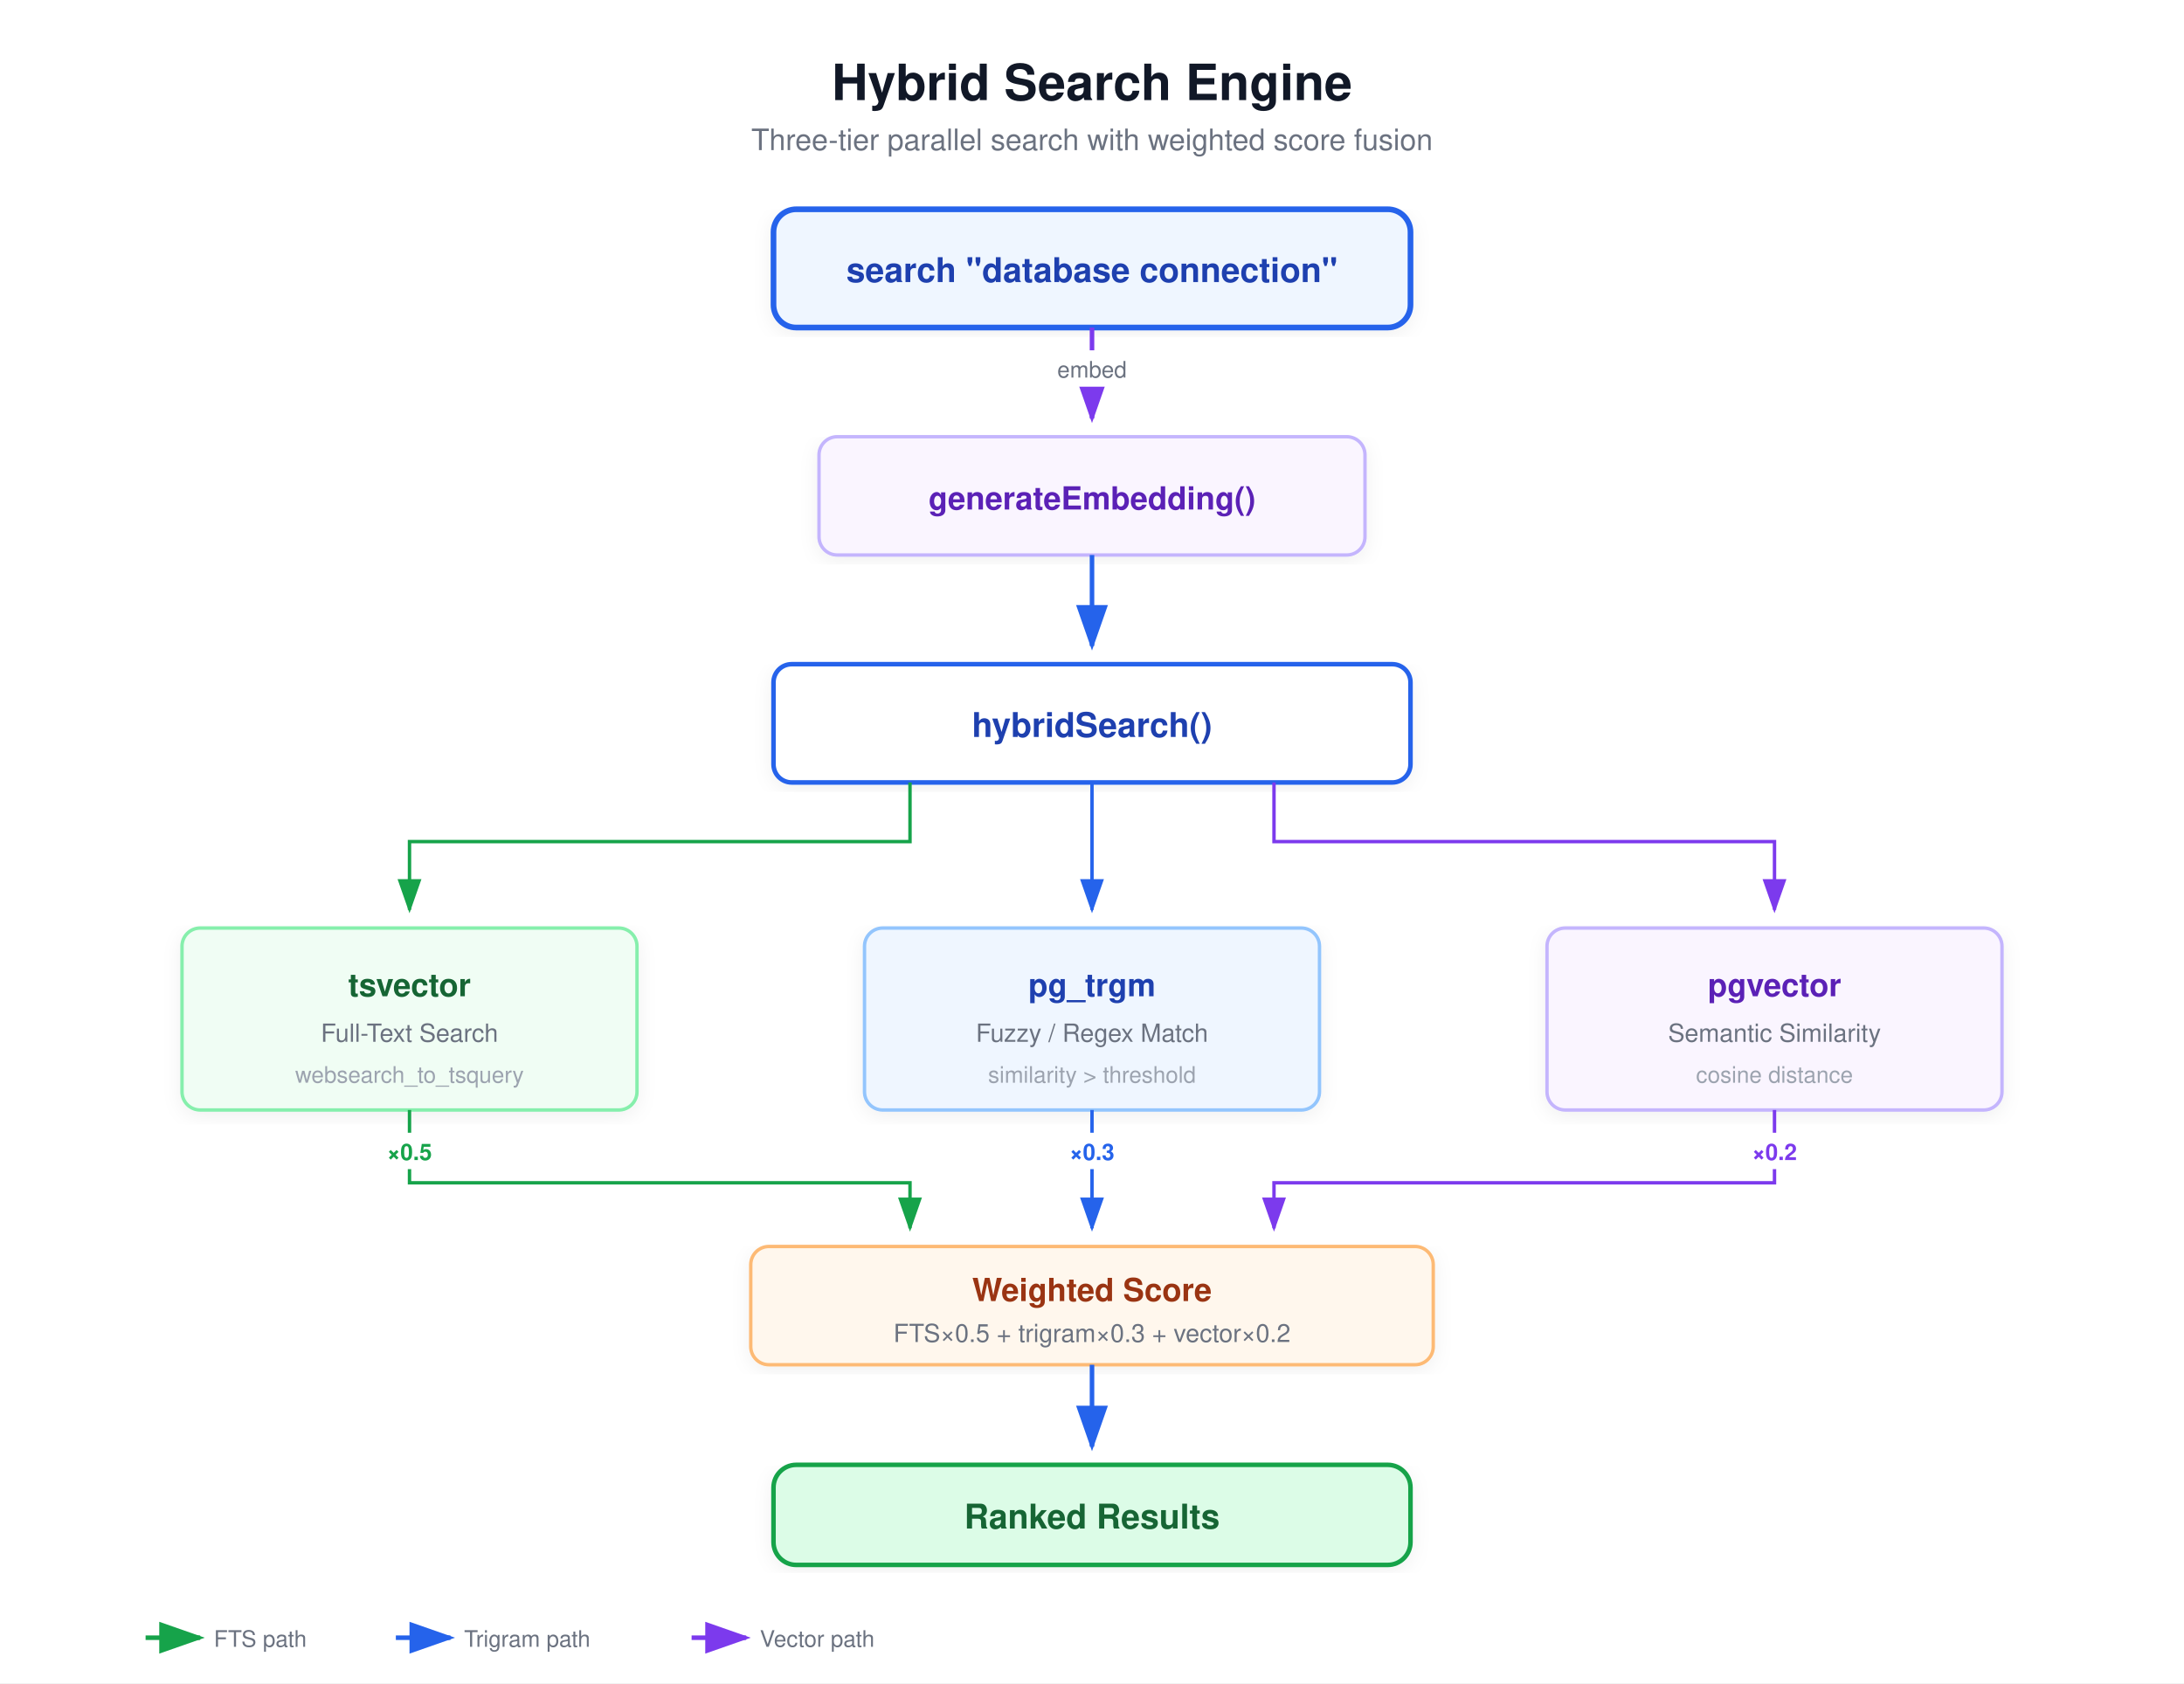
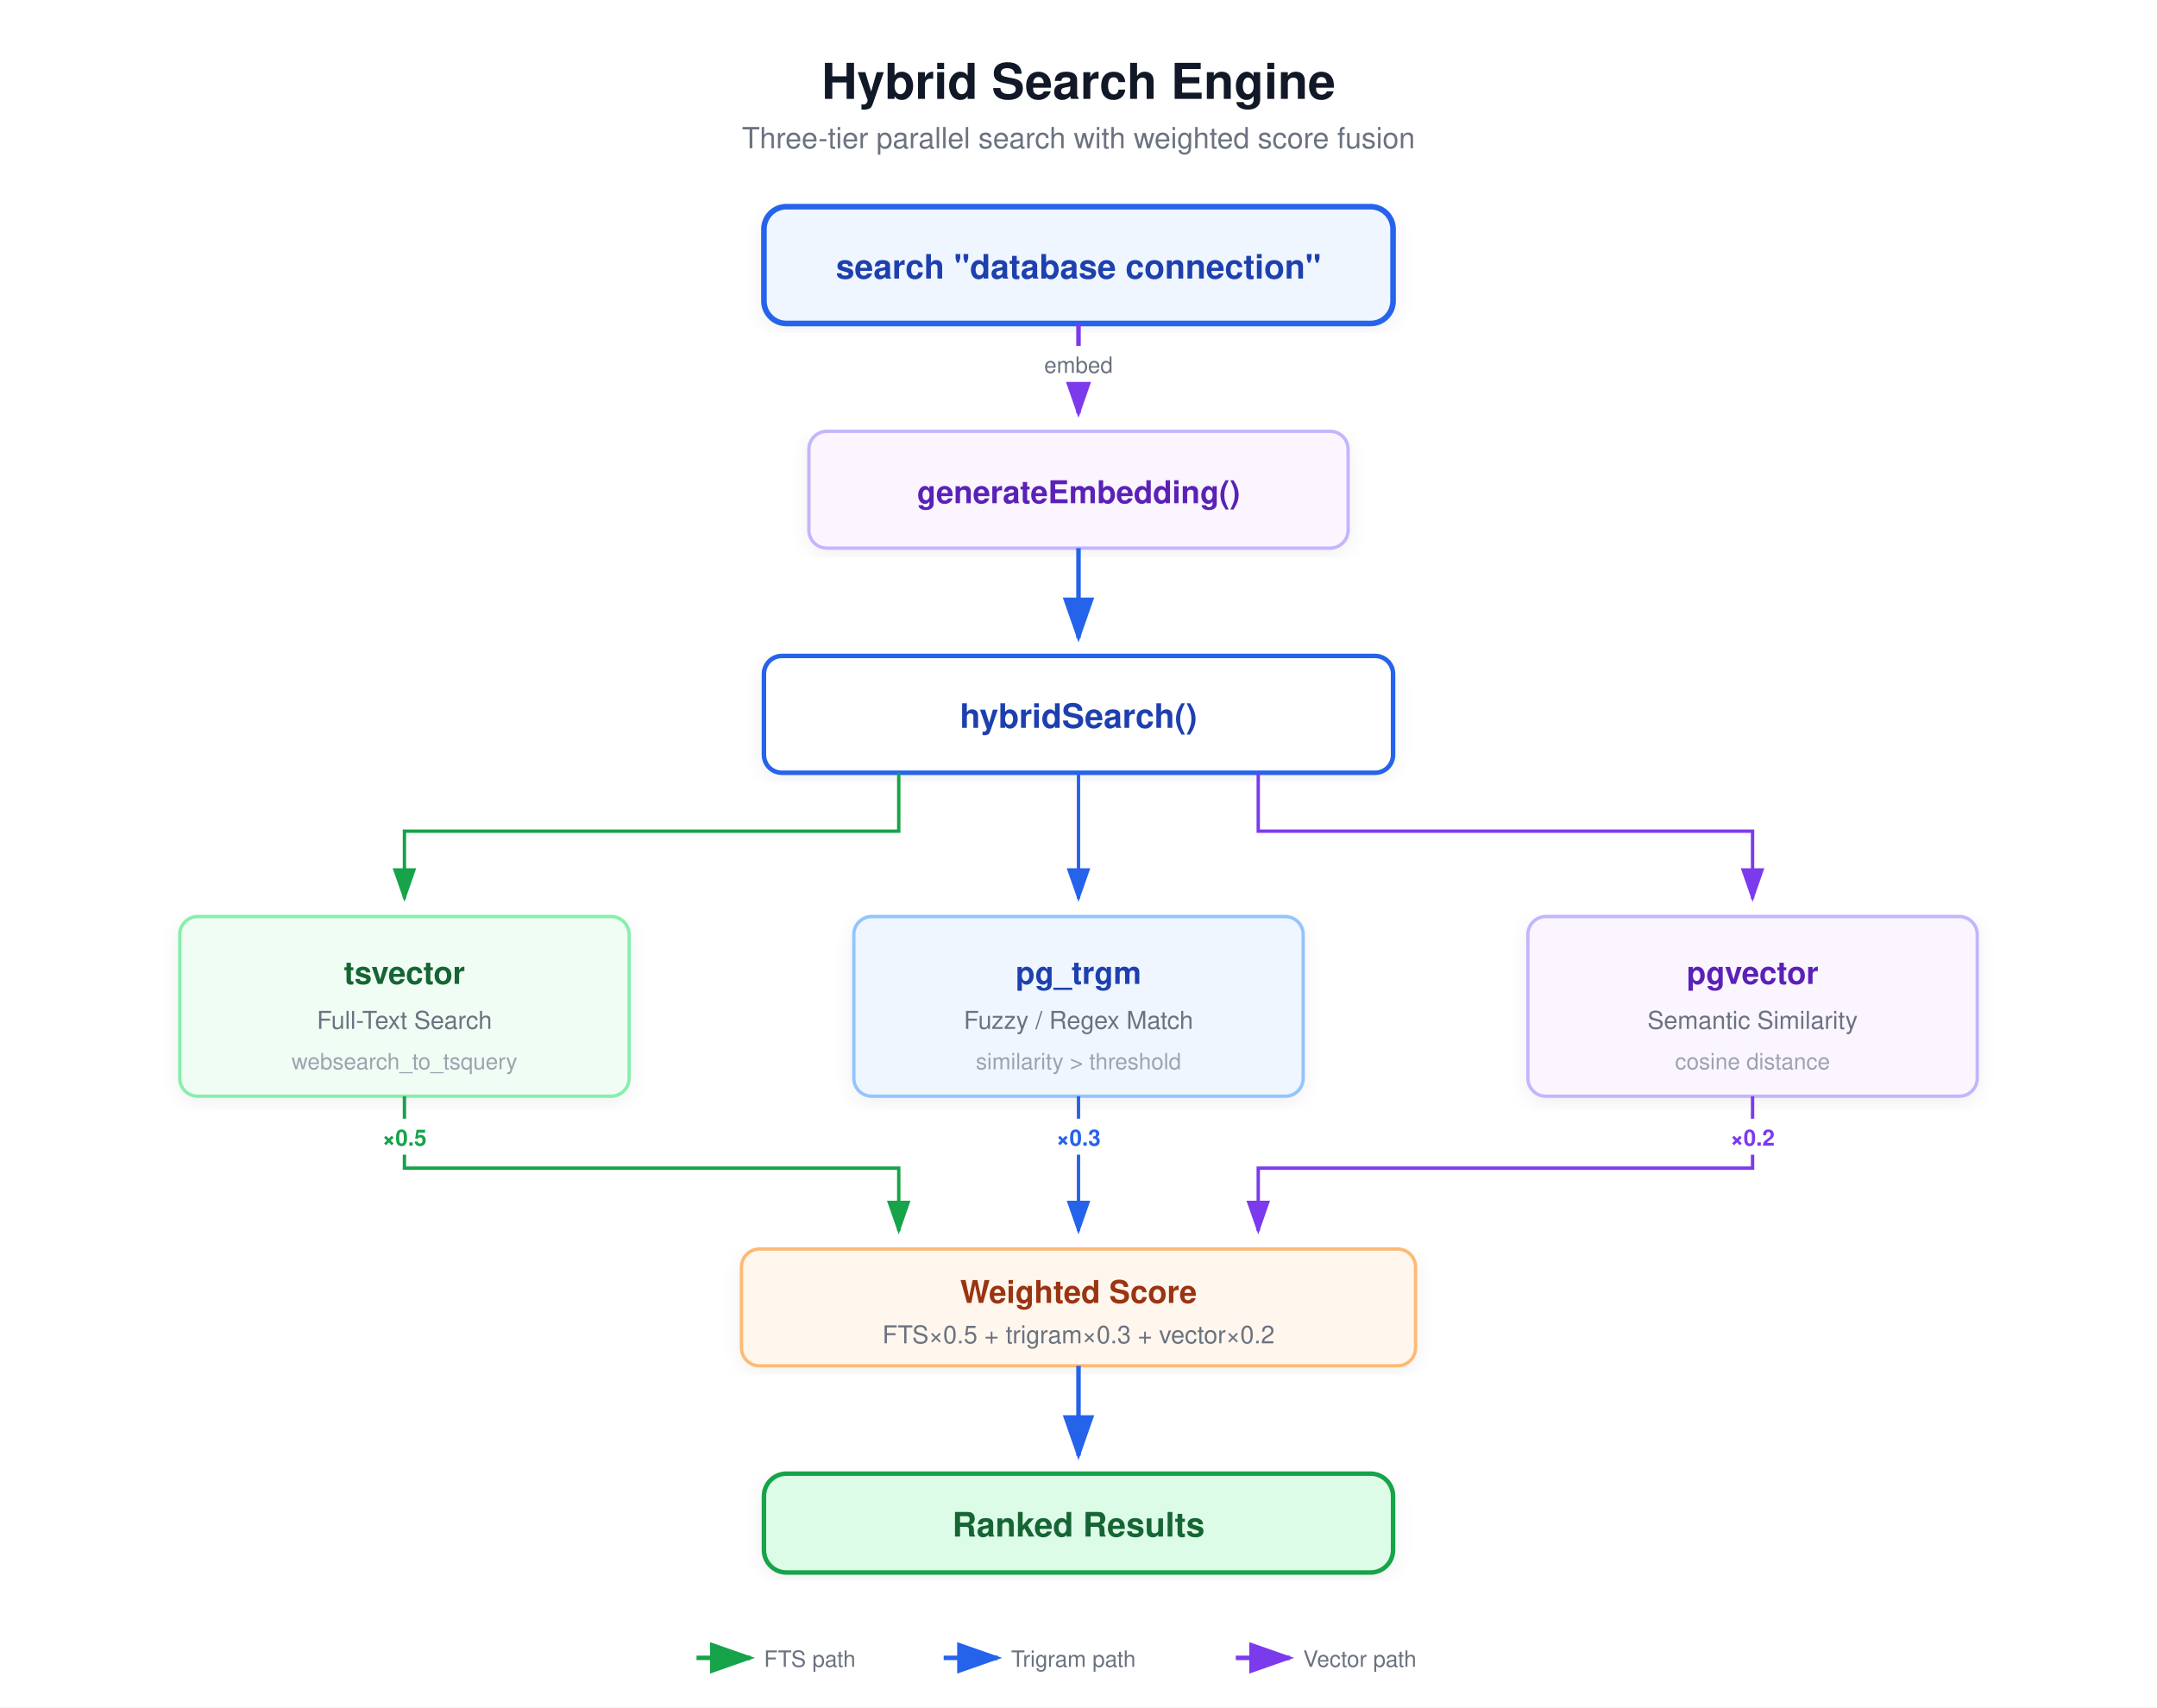
- <svg xmlns="http://www.w3.org/2000/svg" viewBox="0 0 960 740" width="960" height="740">
+ <svg xmlns="http://www.w3.org/2000/svg" viewBox="0 0 960 760" width="960" height="760">
  <style>
    text { font-family: 'Helvetica Neue', Helvetica, Arial, 'PingFang SC', 'Microsoft YaHei', sans-serif; }
  </style>
  <defs>
    <marker id="arrow-blue" markerWidth="10" markerHeight="7" refX="9" refY="3.5" orient="auto">
      <polygon points="0 0, 10 3.5, 0 7" fill="#2563eb" />
    </marker>
    <marker id="arrow-green" markerWidth="10" markerHeight="7" refX="9" refY="3.5" orient="auto">
      <polygon points="0 0, 10 3.5, 0 7" fill="#16a34a" />
    </marker>
    <marker id="arrow-purple" markerWidth="10" markerHeight="7" refX="9" refY="3.5" orient="auto">
      <polygon points="0 0, 10 3.5, 0 7" fill="#7c3aed" />
    </marker>
    <filter id="shadow" x="-4%" y="-4%" width="108%" height="112%">
      <feDropShadow dx="0" dy="2" stdDeviation="4" flood-color="#000000" flood-opacity="0.06" />
    </filter>
  </defs>
-   <rect width="960" height="740" fill="#ffffff" />
+   <rect width="960" height="760" fill="#ffffff" />
  <text x="480" y="44" text-anchor="middle" font-size="22" font-weight="700" fill="#111827">Hybrid Search Engine</text>
  <text x="480" y="66" text-anchor="middle" font-size="13" fill="#6b7280">Three-tier parallel search with weighted score fusion</text>
  <rect x="340" y="92" width="280" height="52" rx="10" ry="10" fill="#eff6ff" stroke="#2563eb" stroke-width="2.5" filter="url(#shadow)" />
  <text x="480" y="124" text-anchor="middle" font-size="15" font-weight="600" fill="#1e40af">search "database connection"</text>
  <line x1="480" y1="144" x2="480" y2="184" stroke="#7c3aed" stroke-width="2" marker-end="url(#arrow-purple)" />
  <rect x="453" y="154" width="54" height="16" rx="3" fill="#ffffff" />
  <text x="480" y="166" text-anchor="middle" font-size="10" fill="#6b7280">embed</text>
  <rect x="360" y="192" width="240" height="52" rx="8" ry="8" fill="#faf5ff" stroke="#c4b5fd" stroke-width="1.5" filter="url(#shadow)" />
  <text x="480" y="224" text-anchor="middle" font-size="14" font-weight="600" fill="#5b21b6">generateEmbedding()</text>
  <line x1="480" y1="244" x2="480" y2="284" stroke="#2563eb" stroke-width="2" marker-end="url(#arrow-blue)" />
  <rect x="340" y="292" width="280" height="52" rx="8" ry="8" fill="#ffffff" stroke="#2563eb" stroke-width="2" filter="url(#shadow)" />
  <text x="480" y="324" text-anchor="middle" font-size="15" font-weight="600" fill="#1e40af">hybridSearch()</text>
  <path d="M 400,344 L 400,370 L 180,370 L 180,400" stroke="#16a34a" stroke-width="1.5" fill="none" marker-end="url(#arrow-green)" />
  <line x1="480" y1="344" x2="480" y2="400" stroke="#2563eb" stroke-width="1.5" marker-end="url(#arrow-blue)" />
  <path d="M 560,344 L 560,370 L 780,370 L 780,400" stroke="#7c3aed" stroke-width="1.5" fill="none" marker-end="url(#arrow-purple)" />
  <rect x="80" y="408" width="200" height="80" rx="8" ry="8" fill="#f0fdf4" stroke="#86efac" stroke-width="1.5" filter="url(#shadow)" />
  <text x="180" y="438" text-anchor="middle" font-size="14" font-weight="600" fill="#166534">tsvector</text>
  <text x="180" y="458" text-anchor="middle" font-size="11" fill="#6b7280">Full-Text Search</text>
  <text x="180" y="476" text-anchor="middle" font-size="10" fill="#9ca3af">websearch_to_tsquery</text>
  <rect x="380" y="408" width="200" height="80" rx="8" ry="8" fill="#eff6ff" stroke="#93c5fd" stroke-width="1.5" filter="url(#shadow)" />
  <text x="480" y="438" text-anchor="middle" font-size="14" font-weight="600" fill="#1e40af">pg_trgm</text>
  <text x="480" y="458" text-anchor="middle" font-size="11" fill="#6b7280">Fuzzy / Regex Match</text>
  <text x="480" y="476" text-anchor="middle" font-size="10" fill="#9ca3af">similarity &gt; threshold</text>
  <rect x="680" y="408" width="200" height="80" rx="8" ry="8" fill="#faf5ff" stroke="#c4b5fd" stroke-width="1.5" filter="url(#shadow)" />
  <text x="780" y="438" text-anchor="middle" font-size="14" font-weight="600" fill="#5b21b6">pgvector</text>
  <text x="780" y="458" text-anchor="middle" font-size="11" fill="#6b7280">Semantic Similarity</text>
  <text x="780" y="476" text-anchor="middle" font-size="10" fill="#9ca3af">cosine distance</text>
-   <path d="M 180,488 L 180,520 L 400,520 L 400,540" stroke="#16a34a" stroke-width="1.5" fill="none" marker-end="url(#arrow-green)" />
-   <path d="M 480,488 L 480,540" stroke="#2563eb" stroke-width="1.5" fill="none" marker-end="url(#arrow-blue)" />
-   <path d="M 780,488 L 780,520 L 560,520 L 560,540" stroke="#7c3aed" stroke-width="1.5" fill="none" marker-end="url(#arrow-purple)" />
+   <path d="M 180,488 L 180,520 L 400,520 L 400,548" stroke="#16a34a" stroke-width="1.5" fill="none" marker-end="url(#arrow-green)" />
+   <path d="M 480,488 L 480,548" stroke="#2563eb" stroke-width="1.5" fill="none" marker-end="url(#arrow-blue)" />
+   <path d="M 780,488 L 780,520 L 560,520 L 560,548" stroke="#7c3aed" stroke-width="1.5" fill="none" marker-end="url(#arrow-purple)" />
  <rect x="155" y="498" width="50" height="16" rx="3" fill="#ffffff" />
  <text x="180" y="510" text-anchor="middle" font-size="10" font-weight="600" fill="#16a34a">×0.5</text>
  <rect x="455" y="498" width="50" height="16" rx="3" fill="#ffffff" />
  <text x="480" y="510" text-anchor="middle" font-size="10" font-weight="600" fill="#2563eb">×0.3</text>
  <rect x="755" y="498" width="50" height="16" rx="3" fill="#ffffff" />
  <text x="780" y="510" text-anchor="middle" font-size="10" font-weight="600" fill="#7c3aed">×0.2</text>
-   <rect x="330" y="548" width="300" height="52" rx="8" ry="8" fill="#fff7ed" stroke="#fdba74" stroke-width="1.5" filter="url(#shadow)" />
-   <text x="480" y="572" text-anchor="middle" font-size="14" font-weight="600" fill="#9a3412">Weighted Score</text>
-   <text x="480" y="590" text-anchor="middle" font-size="11" fill="#6b7280">FTS×0.5 + trigram×0.3 + vector×0.2</text>
-   <line x1="480" y1="600" x2="480" y2="636" stroke="#2563eb" stroke-width="2" marker-end="url(#arrow-blue)" />
-   <rect x="340" y="644" width="280" height="44" rx="10" ry="10" fill="#dcfce7" stroke="#16a34a" stroke-width="2" filter="url(#shadow)" />
-   <text x="480" y="672" text-anchor="middle" font-size="15" font-weight="600" fill="#166534">Ranked Results</text>
-   <g transform="translate(64, 720)">
+   <rect x="330" y="556" width="300" height="52" rx="8" ry="8" fill="#fff7ed" stroke="#fdba74" stroke-width="1.5" filter="url(#shadow)" />
+   <text x="480" y="580" text-anchor="middle" font-size="14" font-weight="600" fill="#9a3412">Weighted Score</text>
+   <text x="480" y="598" text-anchor="middle" font-size="11" fill="#6b7280">FTS×0.5 + trigram×0.3 + vector×0.2</text>
+   <line x1="480" y1="608" x2="480" y2="648" stroke="#2563eb" stroke-width="2" marker-end="url(#arrow-blue)" />
+   <rect x="340" y="656" width="280" height="44" rx="10" ry="10" fill="#dcfce7" stroke="#16a34a" stroke-width="2" filter="url(#shadow)" />
+   <text x="480" y="684" text-anchor="middle" font-size="15" font-weight="600" fill="#166534">Ranked Results</text>
+   <g transform="translate(310, 738)">
    <line x1="0" y1="0" x2="24" y2="0" stroke="#16a34a" stroke-width="2" marker-end="url(#arrow-green)" />
    <text x="30" y="4" font-size="10" fill="#6b7280">FTS path</text>
    <line x1="110" y1="0" x2="134" y2="0" stroke="#2563eb" stroke-width="2" marker-end="url(#arrow-blue)" />
    <text x="140" y="4" font-size="10" fill="#6b7280">Trigram path</text>
    <line x1="240" y1="0" x2="264" y2="0" stroke="#7c3aed" stroke-width="2" marker-end="url(#arrow-purple)" />
    <text x="270" y="4" font-size="10" fill="#6b7280">Vector path</text>
  </g>
</svg>
